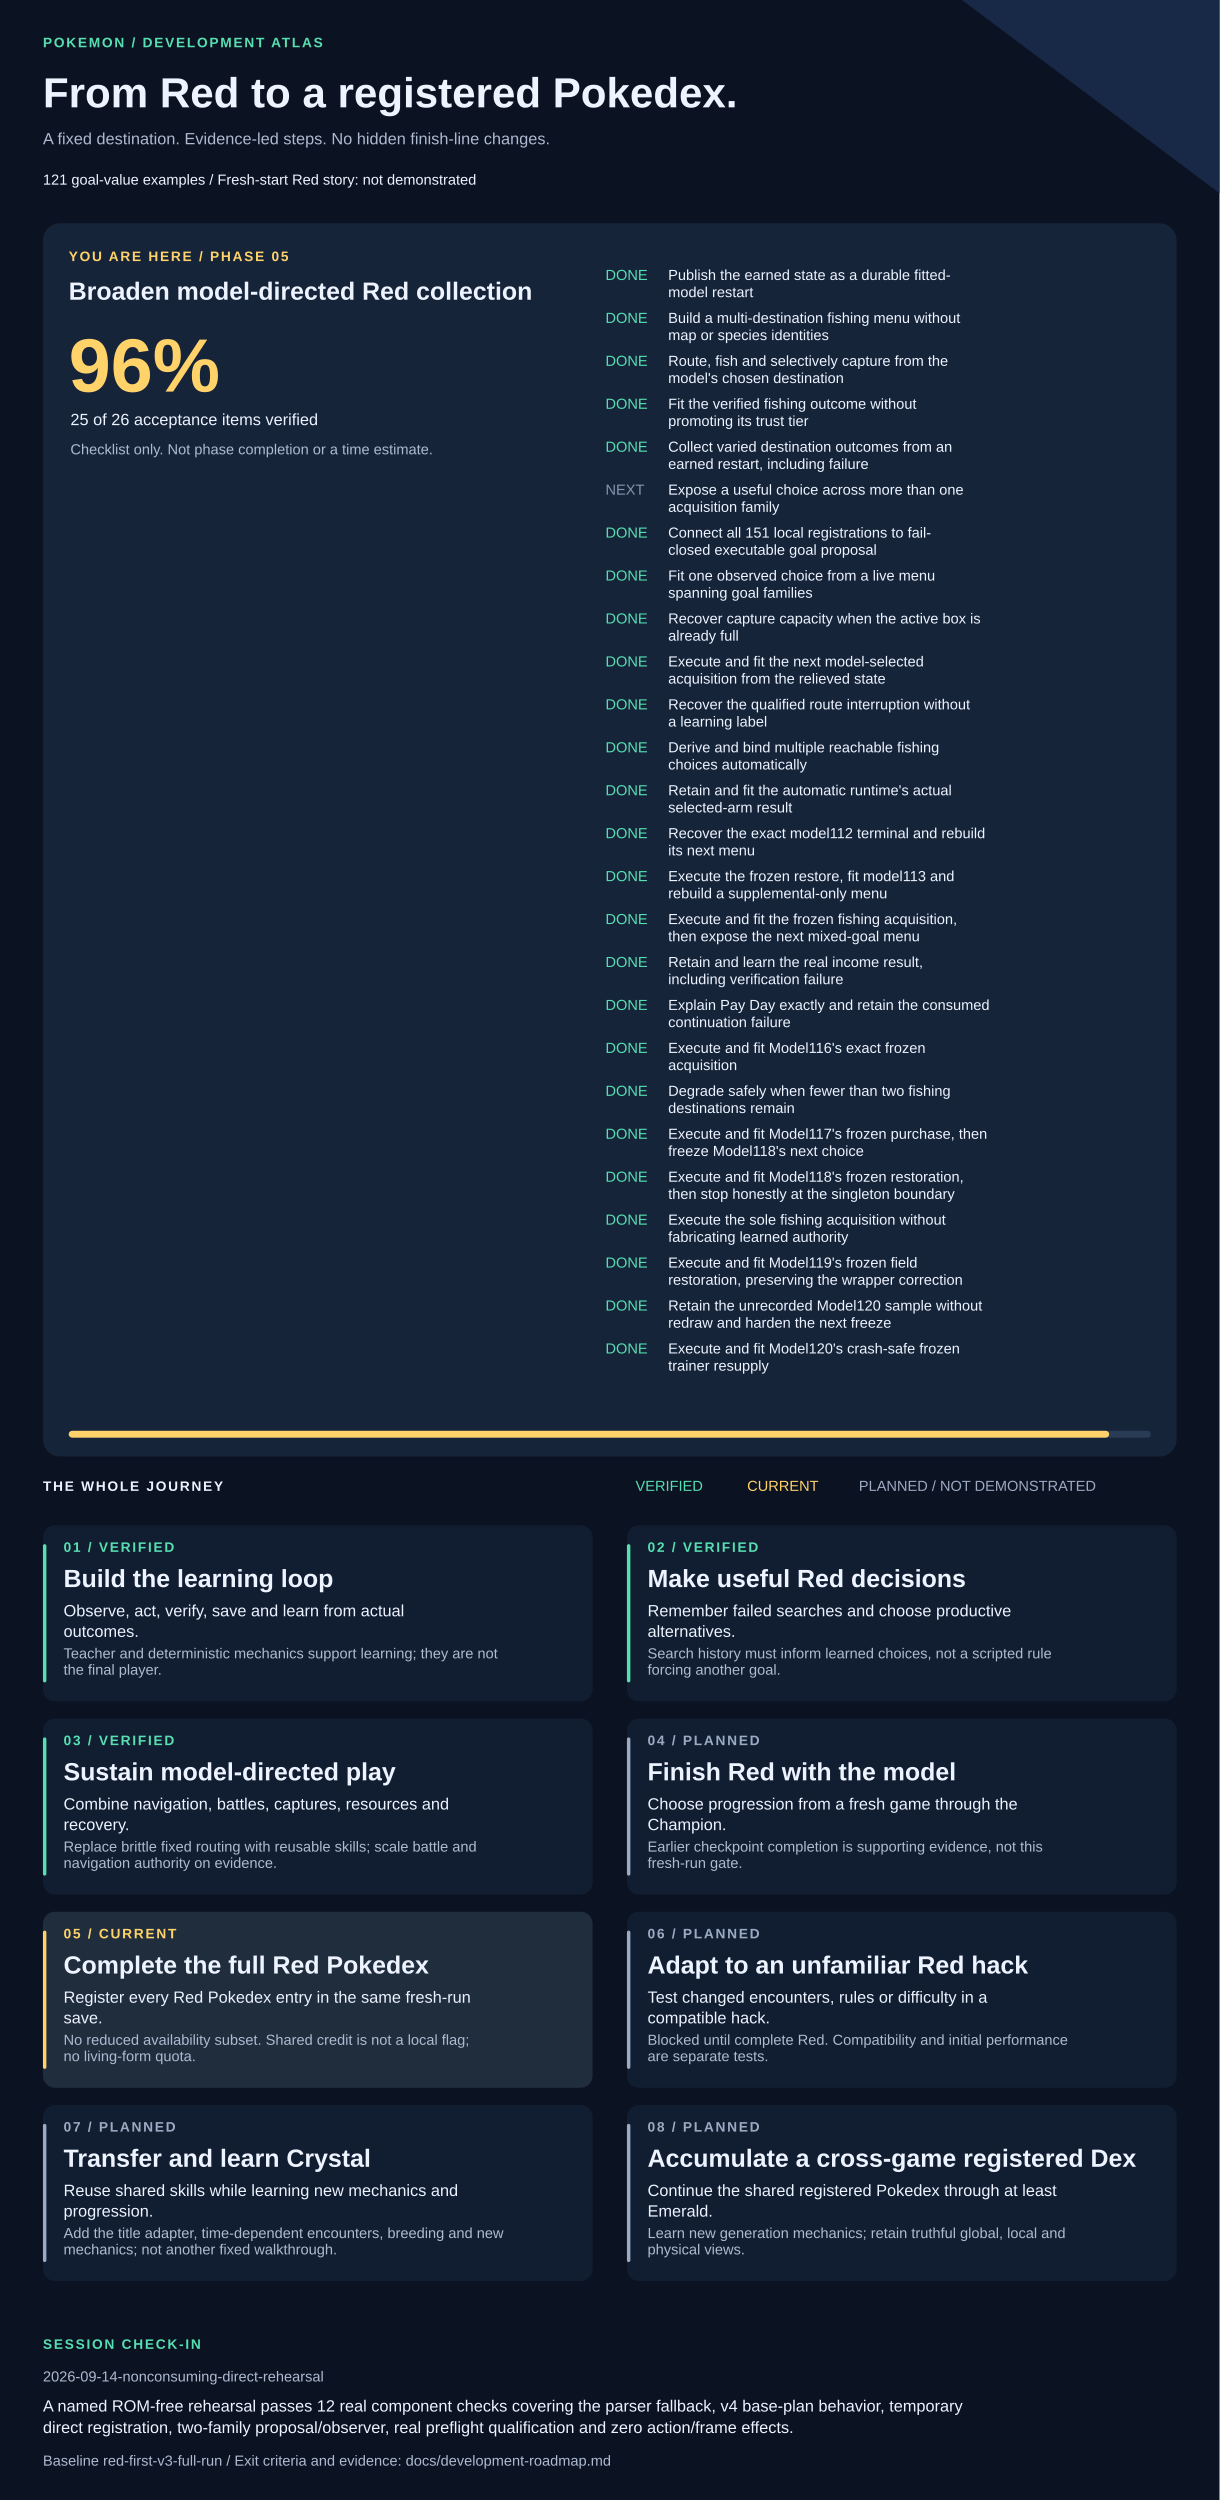
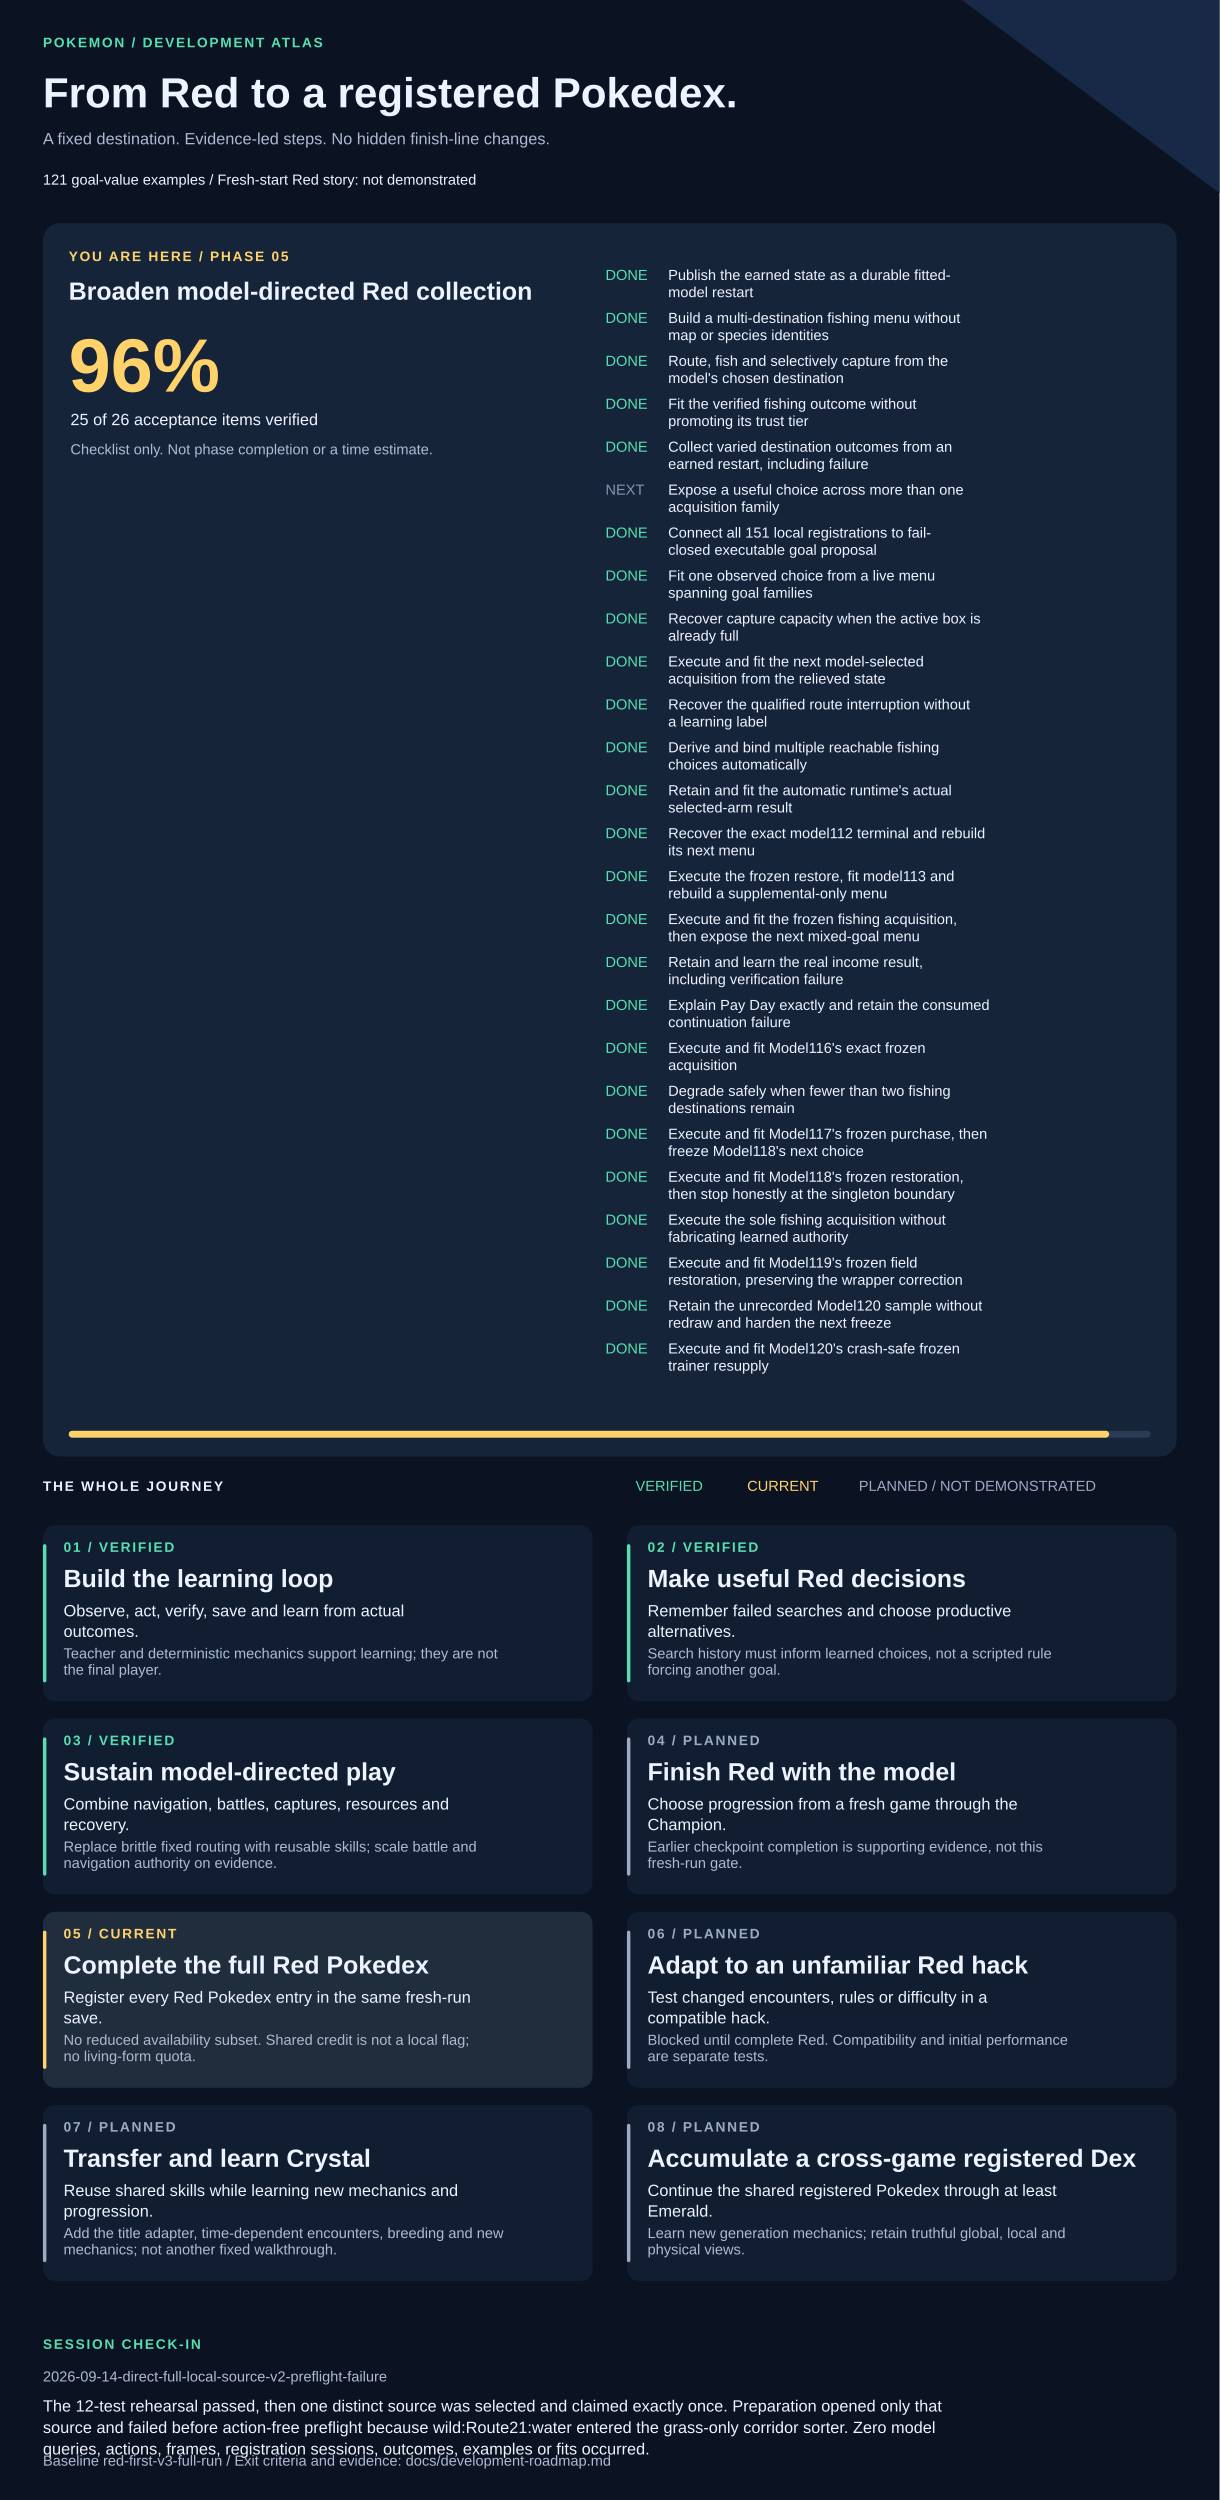
<svg xmlns="http://www.w3.org/2000/svg" width="1420" height="2911" viewBox="0 0 1420 2911" role="img" aria-labelledby="title description">
  <style>text{font-family:Arial,Helvetica,sans-serif;fill:#edf3ff}.muted{fill:#adbad1}.eyebrow{font-size:16px;letter-spacing:2px;font-weight:bold}.heading{font-size:29px;font-weight:bold}.body{font-size:19px}.small{font-size:17px}</style>
  <rect width="1420" height="2911" fill="#0b1221" />
  <path d="M1120 0H1420V225Z" fill="#172947" />
  <text x="50" y="55" class="eyebrow" style="fill:#57dfb1">POKEMON / DEVELOPMENT ATLAS</text>
  <text x="50" y="125" style="font-size:49px;font-weight:bold">From Red to a registered Pokedex.</text>
  <text x="50" y="168" class="body muted">A fixed destination. Evidence-led steps. No hidden finish-line changes.</text>
  <text x="50" y="215" class="small">121 goal-value examples  /  Fresh-start Red story: not demonstrated</text>
  <rect x="50" y="260" width="1320" height="1436" rx="20" fill="#16243a" />
  <text x="80" y="304" class="eyebrow" style="fill:#ffd36a">YOU ARE HERE / PHASE 05</text>
  <text x="80" y="349" class="heading">Broaden model-directed Red collection</text>
  <text x="80" y="456" style="font-size:88px;font-weight:bold;fill:#ffd36a">96%</text>
  <text x="82" y="495" class="body">25 of 26 acceptance items verified</text>
  <text x="82" y="529" class="small muted">Checklist only. Not phase completion or a time estimate.</text>
  <text x="705" y="326" class="small" style="fill:#57dfb1">DONE</text>
  <text x="778" y="326" class="small">Publish the earned state as a durable fitted-</text>
  <text x="778" y="346" class="small">model restart</text>
  <text x="705" y="376" class="small" style="fill:#57dfb1">DONE</text>
  <text x="778" y="376" class="small">Build a multi-destination fishing menu without</text>
  <text x="778" y="396" class="small">map or species identities</text>
  <text x="705" y="426" class="small" style="fill:#57dfb1">DONE</text>
  <text x="778" y="426" class="small">Route, fish and selectively capture from the</text>
  <text x="778" y="446" class="small">model's chosen destination</text>
  <text x="705" y="476" class="small" style="fill:#57dfb1">DONE</text>
  <text x="778" y="476" class="small">Fit the verified fishing outcome without</text>
  <text x="778" y="496" class="small">promoting its trust tier</text>
  <text x="705" y="526" class="small" style="fill:#57dfb1">DONE</text>
  <text x="778" y="526" class="small">Collect varied destination outcomes from an</text>
  <text x="778" y="546" class="small">earned restart, including failure</text>
  <text x="705" y="576" class="small" style="fill:#8594ad">NEXT</text>
  <text x="778" y="576" class="small">Expose a useful choice across more than one</text>
  <text x="778" y="596" class="small">acquisition family</text>
  <text x="705" y="626" class="small" style="fill:#57dfb1">DONE</text>
  <text x="778" y="626" class="small">Connect all 151 local registrations to fail-</text>
  <text x="778" y="646" class="small">closed executable goal proposal</text>
  <text x="705" y="676" class="small" style="fill:#57dfb1">DONE</text>
  <text x="778" y="676" class="small">Fit one observed choice from a live menu</text>
  <text x="778" y="696" class="small">spanning goal families</text>
  <text x="705" y="726" class="small" style="fill:#57dfb1">DONE</text>
  <text x="778" y="726" class="small">Recover capture capacity when the active box is</text>
  <text x="778" y="746" class="small">already full</text>
  <text x="705" y="776" class="small" style="fill:#57dfb1">DONE</text>
  <text x="778" y="776" class="small">Execute and fit the next model-selected</text>
  <text x="778" y="796" class="small">acquisition from the relieved state</text>
  <text x="705" y="826" class="small" style="fill:#57dfb1">DONE</text>
  <text x="778" y="826" class="small">Recover the qualified route interruption without</text>
  <text x="778" y="846" class="small">a learning label</text>
  <text x="705" y="876" class="small" style="fill:#57dfb1">DONE</text>
  <text x="778" y="876" class="small">Derive and bind multiple reachable fishing</text>
  <text x="778" y="896" class="small">choices automatically</text>
  <text x="705" y="926" class="small" style="fill:#57dfb1">DONE</text>
  <text x="778" y="926" class="small">Retain and fit the automatic runtime's actual</text>
  <text x="778" y="946" class="small">selected-arm result</text>
  <text x="705" y="976" class="small" style="fill:#57dfb1">DONE</text>
  <text x="778" y="976" class="small">Recover the exact model112 terminal and rebuild</text>
  <text x="778" y="996" class="small">its next menu</text>
  <text x="705" y="1026" class="small" style="fill:#57dfb1">DONE</text>
  <text x="778" y="1026" class="small">Execute the frozen restore, fit model113 and</text>
  <text x="778" y="1046" class="small">rebuild a supplemental-only menu</text>
  <text x="705" y="1076" class="small" style="fill:#57dfb1">DONE</text>
  <text x="778" y="1076" class="small">Execute and fit the frozen fishing acquisition,</text>
  <text x="778" y="1096" class="small">then expose the next mixed-goal menu</text>
  <text x="705" y="1126" class="small" style="fill:#57dfb1">DONE</text>
  <text x="778" y="1126" class="small">Retain and learn the real income result,</text>
  <text x="778" y="1146" class="small">including verification failure</text>
  <text x="705" y="1176" class="small" style="fill:#57dfb1">DONE</text>
  <text x="778" y="1176" class="small">Explain Pay Day exactly and retain the consumed</text>
  <text x="778" y="1196" class="small">continuation failure</text>
  <text x="705" y="1226" class="small" style="fill:#57dfb1">DONE</text>
  <text x="778" y="1226" class="small">Execute and fit Model116's exact frozen</text>
  <text x="778" y="1246" class="small">acquisition</text>
  <text x="705" y="1276" class="small" style="fill:#57dfb1">DONE</text>
  <text x="778" y="1276" class="small">Degrade safely when fewer than two fishing</text>
  <text x="778" y="1296" class="small">destinations remain</text>
  <text x="705" y="1326" class="small" style="fill:#57dfb1">DONE</text>
  <text x="778" y="1326" class="small">Execute and fit Model117's frozen purchase, then</text>
  <text x="778" y="1346" class="small">freeze Model118's next choice</text>
  <text x="705" y="1376" class="small" style="fill:#57dfb1">DONE</text>
  <text x="778" y="1376" class="small">Execute and fit Model118's frozen restoration,</text>
  <text x="778" y="1396" class="small">then stop honestly at the singleton boundary</text>
  <text x="705" y="1426" class="small" style="fill:#57dfb1">DONE</text>
  <text x="778" y="1426" class="small">Execute the sole fishing acquisition without</text>
  <text x="778" y="1446" class="small">fabricating learned authority</text>
  <text x="705" y="1476" class="small" style="fill:#57dfb1">DONE</text>
  <text x="778" y="1476" class="small">Execute and fit Model119's frozen field</text>
  <text x="778" y="1496" class="small">restoration, preserving the wrapper correction</text>
  <text x="705" y="1526" class="small" style="fill:#57dfb1">DONE</text>
  <text x="778" y="1526" class="small">Retain the unrecorded Model120 sample without</text>
  <text x="778" y="1546" class="small">redraw and harden the next freeze</text>
  <text x="705" y="1576" class="small" style="fill:#57dfb1">DONE</text>
  <text x="778" y="1576" class="small">Execute and fit Model120's crash-safe frozen</text>
  <text x="778" y="1596" class="small">trainer resupply</text>
  <rect x="80" y="1666" width="1260" height="8" rx="4" fill="#293b55" />
  <rect x="80" y="1666" width="1211.54" height="8" rx="4" fill="#ffd36a" />
  <text x="50" y="1736" class="eyebrow">THE WHOLE JOURNEY</text>
  <text x="740" y="1736" class="small" style="fill:#57dfb1">VERIFIED</text>
  <text x="870" y="1736" class="small" style="fill:#ffd36a">CURRENT</text>
  <text x="1000" y="1736" class="small" style="fill:#9daac4">PLANNED / NOT DEMONSTRATED</text>
  <rect x="50" y="1776" width="640" height="205" rx="14" fill="#111e31" />
  <rect x="50" y="1798" width="4" height="161" rx="2" fill="#57dfb1" />
  <text x="74" y="1807" class="eyebrow" style="fill:#57dfb1">01 / VERIFIED</text>
  <text x="74" y="1848" class="heading">Build the learning loop</text>
  <text x="74" y="1882" class="body">Observe, act, verify, save and learn from actual</text>
  <text x="74" y="1906" class="body">outcomes.</text>
  <text x="74" y="1931" class="small muted">Teacher and deterministic mechanics support learning; they are not</text>
  <text x="74" y="1950" class="small muted">the final player.</text>
  <rect x="730" y="1776" width="640" height="205" rx="14" fill="#111e31" />
  <rect x="730" y="1798" width="4" height="161" rx="2" fill="#57dfb1" />
  <text x="754" y="1807" class="eyebrow" style="fill:#57dfb1">02 / VERIFIED</text>
  <text x="754" y="1848" class="heading">Make useful Red decisions</text>
  <text x="754" y="1882" class="body">Remember failed searches and choose productive</text>
  <text x="754" y="1906" class="body">alternatives.</text>
  <text x="754" y="1931" class="small muted">Search history must inform learned choices, not a scripted rule</text>
  <text x="754" y="1950" class="small muted">forcing another goal.</text>
  <rect x="50" y="2001" width="640" height="205" rx="14" fill="#111e31" />
  <rect x="50" y="2023" width="4" height="161" rx="2" fill="#57dfb1" />
  <text x="74" y="2032" class="eyebrow" style="fill:#57dfb1">03 / VERIFIED</text>
  <text x="74" y="2073" class="heading">Sustain model-directed play</text>
  <text x="74" y="2107" class="body">Combine navigation, battles, captures, resources and</text>
  <text x="74" y="2131" class="body">recovery.</text>
  <text x="74" y="2156" class="small muted">Replace brittle fixed routing with reusable skills; scale battle and</text>
  <text x="74" y="2175" class="small muted">navigation authority on evidence.</text>
  <rect x="730" y="2001" width="640" height="205" rx="14" fill="#111e31" />
  <rect x="730" y="2023" width="4" height="161" rx="2" fill="#9daac4" />
  <text x="754" y="2032" class="eyebrow" style="fill:#9daac4">04 / PLANNED</text>
  <text x="754" y="2073" class="heading">Finish Red with the model</text>
  <text x="754" y="2107" class="body">Choose progression from a fresh game through the</text>
  <text x="754" y="2131" class="body">Champion.</text>
  <text x="754" y="2156" class="small muted">Earlier checkpoint completion is supporting evidence, not this</text>
  <text x="754" y="2175" class="small muted">fresh-run gate.</text>
  <rect x="50" y="2226" width="640" height="205" rx="14" fill="#202d3d" />
  <rect x="50" y="2248" width="4" height="161" rx="2" fill="#ffd36a" />
  <text x="74" y="2257" class="eyebrow" style="fill:#ffd36a">05 / CURRENT</text>
  <text x="74" y="2298" class="heading">Complete the full Red Pokedex</text>
  <text x="74" y="2332" class="body">Register every Red Pokedex entry in the same fresh-run</text>
  <text x="74" y="2356" class="body">save.</text>
  <text x="74" y="2381" class="small muted">No reduced availability subset. Shared credit is not a local flag;</text>
  <text x="74" y="2400" class="small muted">no living-form quota.</text>
  <rect x="730" y="2226" width="640" height="205" rx="14" fill="#111e31" />
  <rect x="730" y="2248" width="4" height="161" rx="2" fill="#9daac4" />
  <text x="754" y="2257" class="eyebrow" style="fill:#9daac4">06 / PLANNED</text>
  <text x="754" y="2298" class="heading">Adapt to an unfamiliar Red hack</text>
  <text x="754" y="2332" class="body">Test changed encounters, rules or difficulty in a</text>
  <text x="754" y="2356" class="body">compatible hack.</text>
  <text x="754" y="2381" class="small muted">Blocked until complete Red. Compatibility and initial performance</text>
  <text x="754" y="2400" class="small muted">are separate tests.</text>
  <rect x="50" y="2451" width="640" height="205" rx="14" fill="#111e31" />
  <rect x="50" y="2473" width="4" height="161" rx="2" fill="#9daac4" />
  <text x="74" y="2482" class="eyebrow" style="fill:#9daac4">07 / PLANNED</text>
  <text x="74" y="2523" class="heading">Transfer and learn Crystal</text>
  <text x="74" y="2557" class="body">Reuse shared skills while learning new mechanics and</text>
  <text x="74" y="2581" class="body">progression.</text>
  <text x="74" y="2606" class="small muted">Add the title adapter, time-dependent encounters, breeding and new</text>
  <text x="74" y="2625" class="small muted">mechanics; not another fixed walkthrough.</text>
  <rect x="730" y="2451" width="640" height="205" rx="14" fill="#111e31" />
  <rect x="730" y="2473" width="4" height="161" rx="2" fill="#9daac4" />
  <text x="754" y="2482" class="eyebrow" style="fill:#9daac4">08 / PLANNED</text>
  <text x="754" y="2523" class="heading">Accumulate a cross-game registered Dex</text>
  <text x="754" y="2557" class="body">Continue the shared registered Pokedex through at least</text>
  <text x="754" y="2581" class="body">Emerald.</text>
  <text x="754" y="2606" class="small muted">Learn new generation mechanics; retain truthful global, local and</text>
  <text x="754" y="2625" class="small muted">physical views.</text>
  <text x="50" y="2735" class="eyebrow" style="fill:#57dfb1">SESSION CHECK-IN</text>
-   <text x="50" y="2773" class="small muted">2026-09-14-nonconsuming-direct-rehearsal</text>
-   <text x="50" y="2808" class="body">A named ROM-free rehearsal passes 12 real component checks covering the parser fallback, v4 base-plan behavior, temporary</text>
-   <text x="50" y="2833" class="body">direct registration, two-family proposal/observer, real preflight qualification and zero action/frame effects.</text>
+   <text x="50" y="2773" class="small muted">2026-09-14-direct-full-local-source-v2-preflight-failure</text>
+   <text x="50" y="2808" class="body">The 12-test rehearsal passed, then one distinct source was selected and claimed exactly once. Preparation opened only that</text>
+   <text x="50" y="2833" class="body">source and failed before action-free preflight because wild:Route21:water entered the grass-only corridor sorter. Zero model</text>
+   <text x="50" y="2858" class="body">queries, actions, frames, registration sessions, outcomes, examples or fits occurred.</text>
  <text x="50" y="2871" class="small muted">Baseline red-first-v3-full-run / Exit criteria and evidence: docs/development-roadmap.md</text>
</svg>
